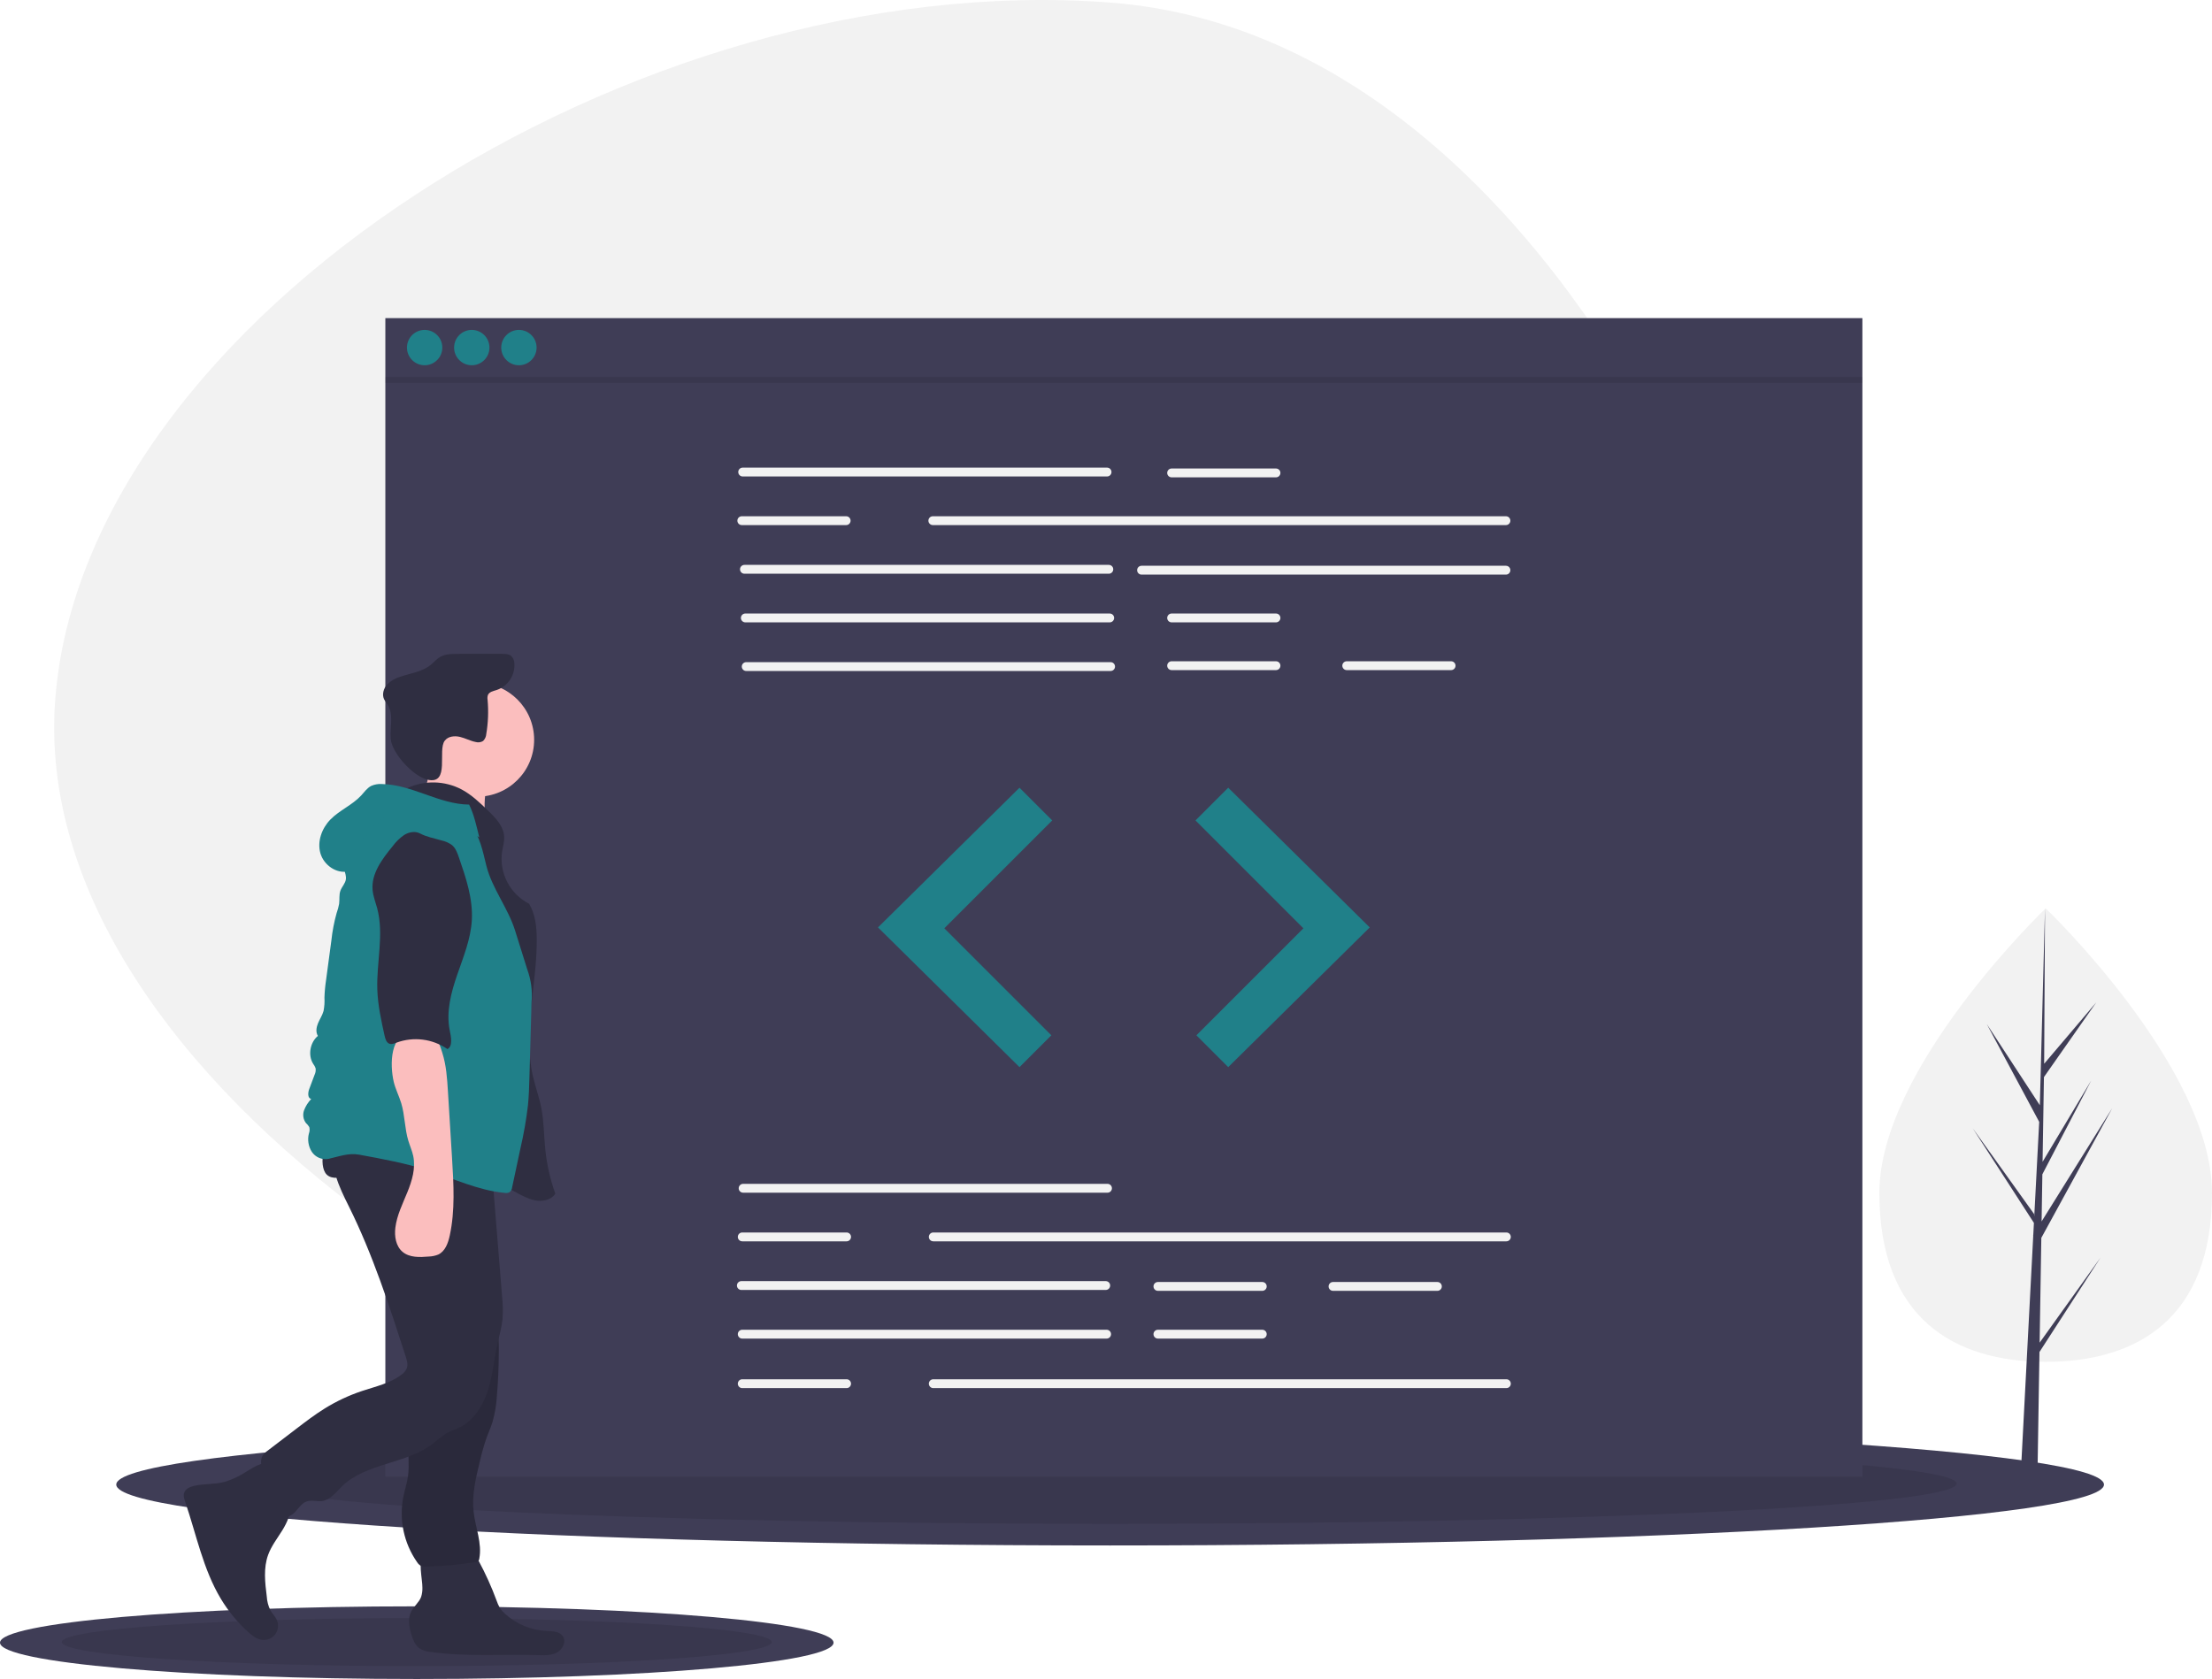
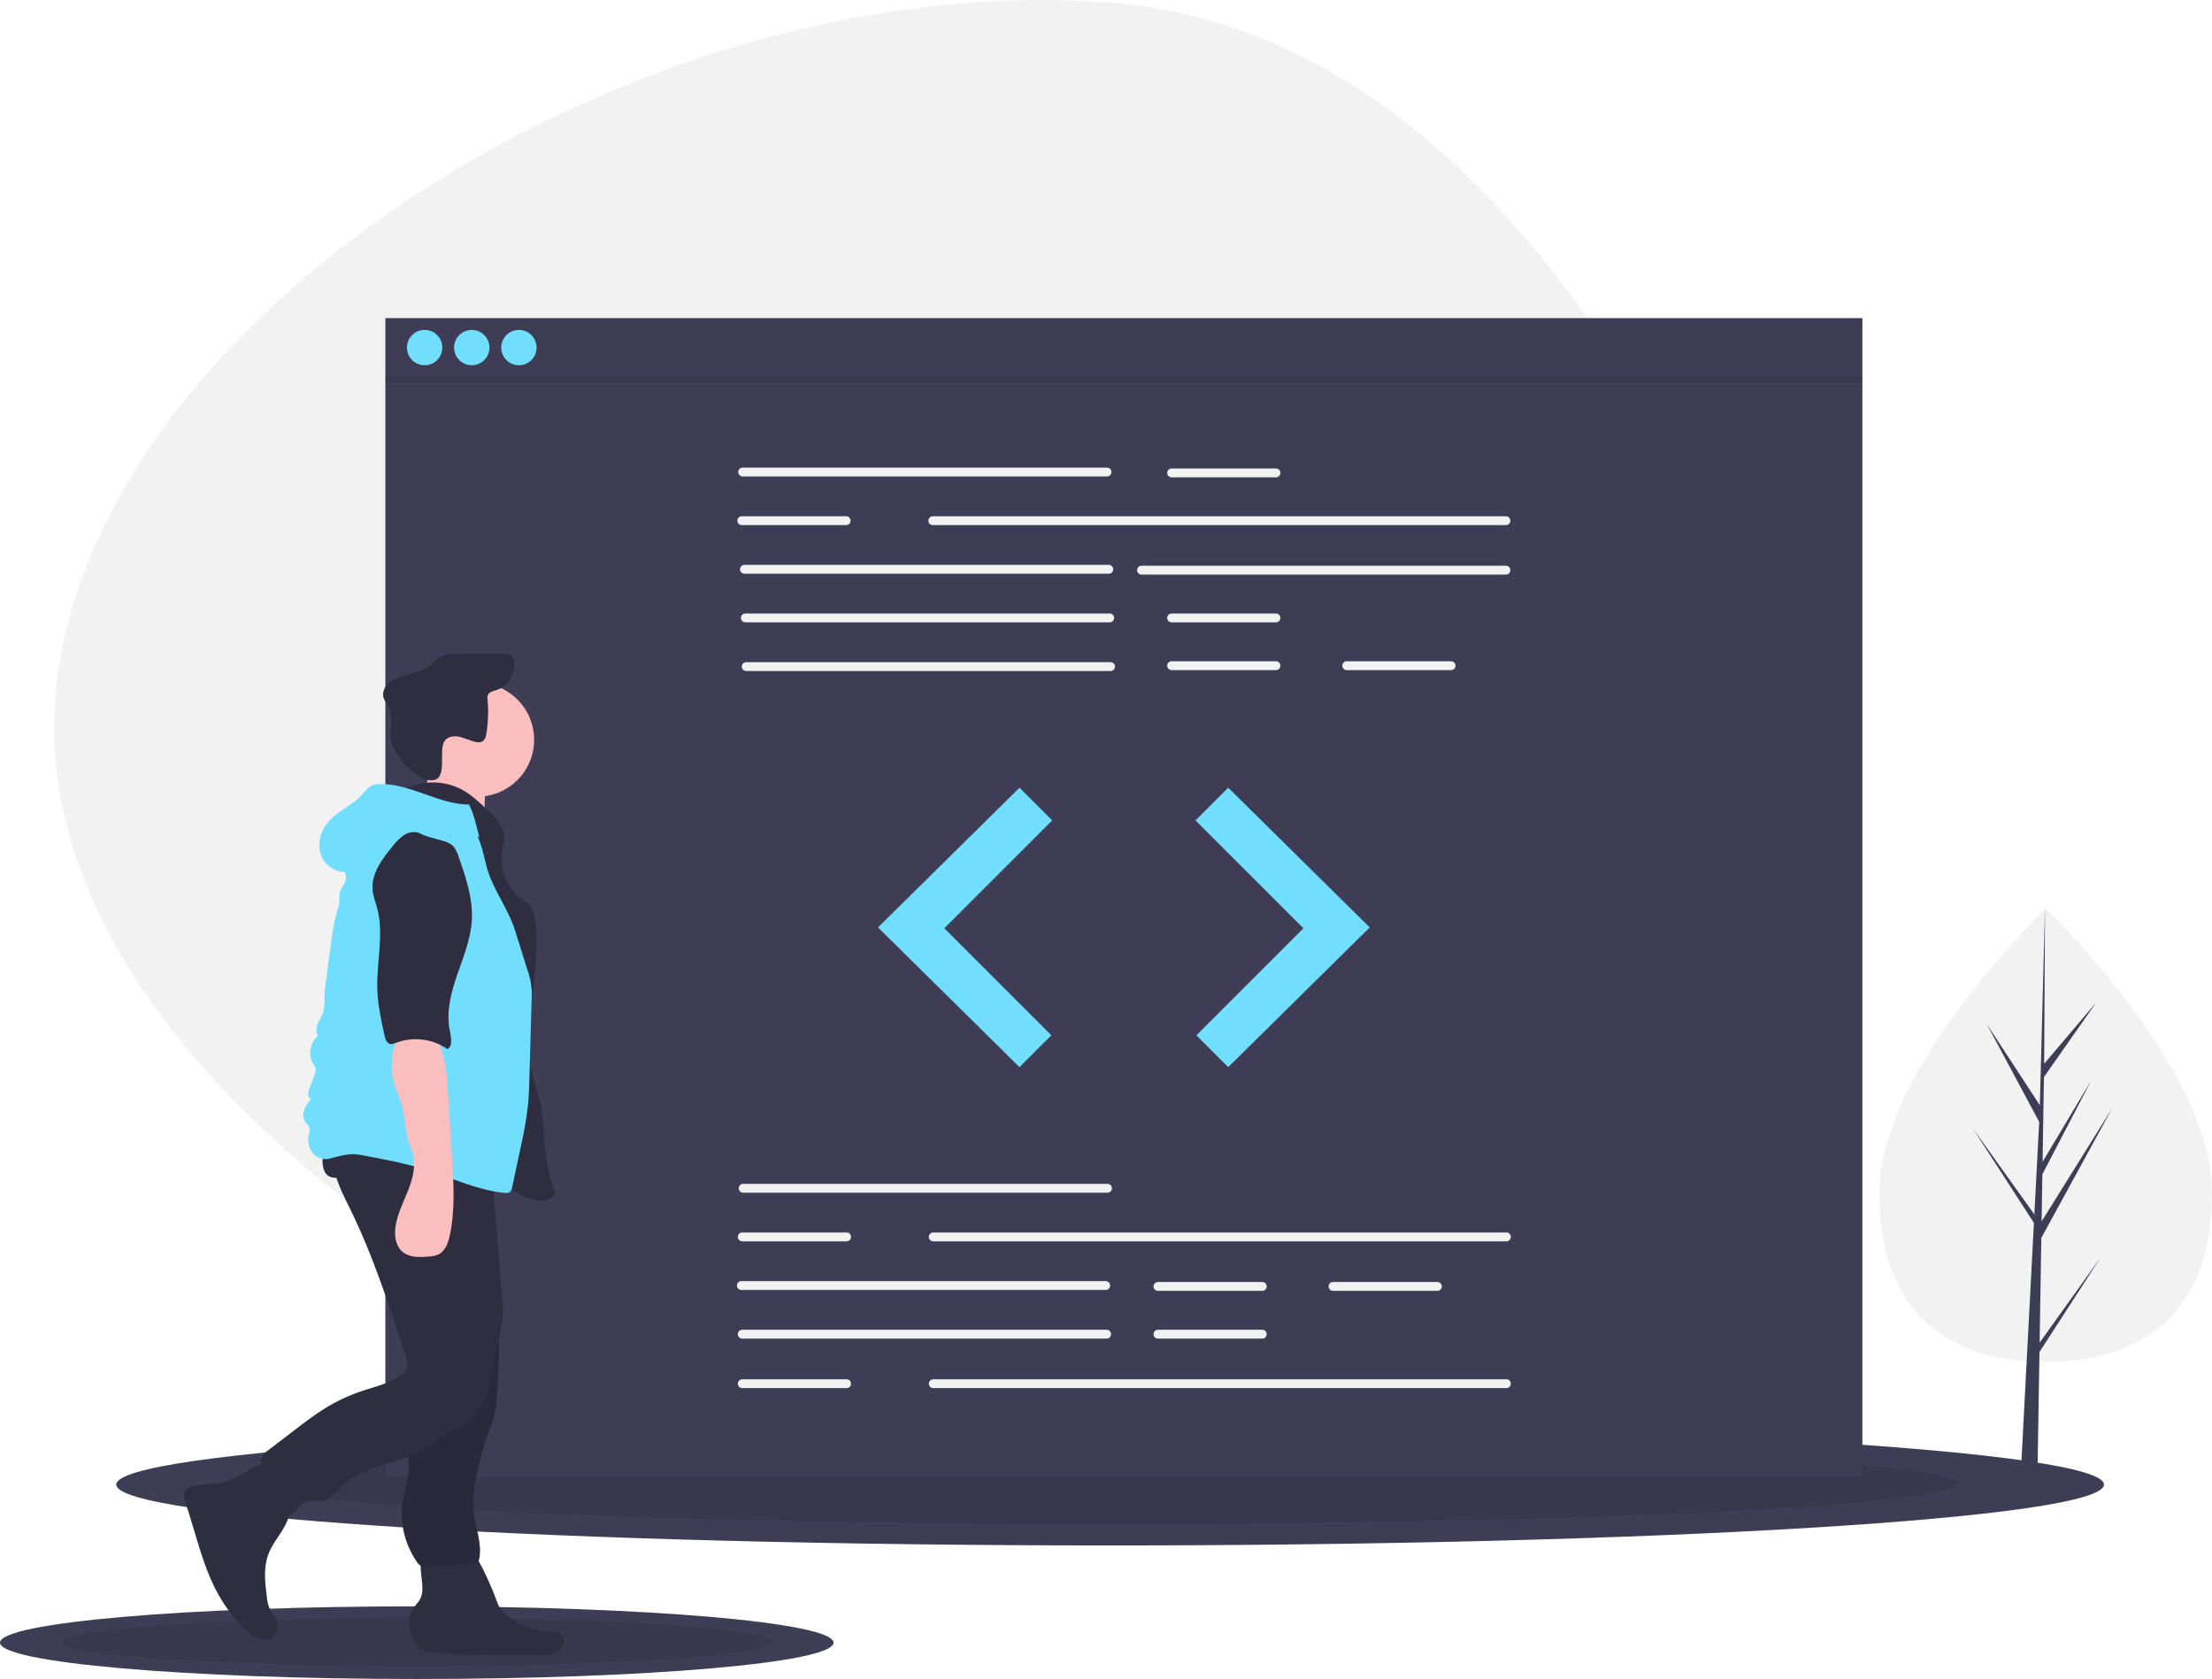
- <svg xmlns="http://www.w3.org/2000/svg" data-name="Layer 1" width="1126.194" height="855" viewBox="0 0 1126.194 855">
-   <path d="M544.864 755.938C302.465 737.49 13.394 549.672 28.111 356.28S322.797-17.142 565.196 1.305 947.128 381.167 932.41 574.558s-145.148 199.827-387.547 181.38z" fill="#f2f2f2" />
+ <svg xmlns="http://www.w3.org/2000/svg" id="a594ac37-6d44-4297-8862-1cbd9c01c0b7" data-name="Layer 1" width="1126.194" height="855" viewBox="0 0 1126.194 855">
+   <path d="M581.768,778.438C339.369,759.991,50.297,572.172,65.014,378.781S359.7,5.358,602.099,23.805,984.031,403.667,969.314,597.058,824.166,796.885,581.768,778.438Z" transform="translate(-36.90323 -22.5)" fill="#f2f2f2" />
  <ellipse cx="565.194" cy="756" rx="506" ry="31" fill="#3f3d56" />
-   <ellipse cx="565.194" cy="755.5" rx="431" ry="20.5" opacity=".1" />
+   <ellipse cx="565.194" cy="755.5" rx="431" ry="20.5" opacity="0.1" />
  <ellipse cx="212.194" cy="836.5" rx="212.194" ry="18.5" fill="#3f3d56" />
-   <ellipse cx="212.194" cy="836.202" rx="180.742" ry="12.234" opacity=".1" />
-   <path fill="#3f3d56" d="M196.194 162h752v590h-752z" />
-   <path d="M563.638 242.63H378.12a2.251 2.251 0 110-4.504h185.518a2.251 2.251 0 010 4.503zm203.079 24.765H474.932a2.251 2.251 0 010-4.503h291.785a2.251 2.251 0 110 4.503zM564.539 292.16H379.02a2.251 2.251 0 110-4.502h185.518a2.251 2.251 0 110 4.503zm202.178.45H581.199a2.251 2.251 0 010-4.502h185.518a2.251 2.251 0 110 4.503zm-201.728 24.316H379.471a2.251 2.251 0 010-4.503H564.99a2.251 2.251 0 110 4.503zm.451 24.766H379.921a2.251 2.251 0 010-4.503h185.517a2.251 2.251 0 110 4.503zm84.203-98.612h-53.134a2.251 2.251 0 010-4.503h53.134a2.251 2.251 0 110 4.502zm0 73.846h-53.134a2.251 2.251 0 010-4.503h53.134a2.251 2.251 0 110 4.503zm0 24.316h-53.134a2.251 2.251 0 110-4.503h53.134a2.251 2.251 0 110 4.503zm89.157 0h-53.134a2.251 2.251 0 010-4.503h53.133a2.251 2.251 0 110 4.503zm-307.996-73.847H377.67a2.251 2.251 0 010-4.503h53.134a2.251 2.251 0 010 4.503zM563.863 607.36H378.346a2.251 2.251 0 010-4.502h185.517a2.251 2.251 0 010 4.503zm-.9 49.532H377.445a2.251 2.251 0 110-4.503h185.518a2.251 2.251 0 010 4.503zm.45 24.766H377.895a2.251 2.251 0 110-4.503h185.518a2.251 2.251 0 110 4.503zm79.25-24.316H589.53a2.251 2.251 0 010-4.503h53.133a2.251 2.251 0 010 4.503zm0 24.316H589.53a2.251 2.251 0 010-4.503h53.133a2.251 2.251 0 110 4.503zm89.157-24.316h-53.134a2.251 2.251 0 110-4.503h53.134a2.251 2.251 0 010 4.503zm35.122-25.216H475.157a2.251 2.251 0 010-4.503h291.785a2.251 2.251 0 010 4.503zm-335.913 0h-53.134a2.251 2.251 0 010-4.503h53.134a2.251 2.251 0 010 4.503zm335.913 74.748H475.157a2.251 2.251 0 110-4.503h291.785a2.251 2.251 0 010 4.503zm-335.913 0h-53.134a2.251 2.251 0 110-4.503h53.134a2.251 2.251 0 110 4.503z" fill="#f2f2f2" />
-   <path fill="#208089" d="M519.06 401.13l-72.046 71.145 72.046 71.145 16.21-16.21-54.484-54.485 54.934-54.935-16.66-16.66zm106.267 0l72.046 71.145-72.046 71.145-16.21-16.21 54.485-54.485-54.935-54.935 16.66-16.66z" />
-   <circle cx="216.194" cy="177" r="9" fill="#208089" />
-   <circle cx="240.194" cy="177" r="9" fill="#208089" />
-   <circle cx="264.194" cy="177" r="9" fill="#208089" />
-   <path opacity=".1" d="M196.194 192h752v3h-752z" />
-   <path d="M1126.194 607.454c0 63.77-37.911 86.037-84.677 86.037s-84.676-22.266-84.676-86.037 84.676-144.898 84.676-144.898 84.677 81.126 84.677 144.898z" fill="#f2f2f2" />
-   <path fill="#3f3d56" d="M1038.433 683.736l.867-53.371 36.091-66.027-35.955 57.655.39-23.998 24.873-47.769-24.77 41.419.701-43.161 26.635-38.031-26.525 31.244.438-79.141-2.753 104.769.226-4.322-27.08-41.451 26.646 49.748-2.523 48.203-.075-1.28-31.219-43.621 31.124 48.141-.315 6.028-.057.091.026.495-6.402 122.296h8.553l1.026-63.168 31.049-48.024-30.971 43.275z" />
-   <path d="M122.622 751.091a43.126 43.126 0 01-8.178 3.503c-5.08 1.387-10.508.878-15.638 2.063-2.1.485-4.386 1.499-5.054 3.548-.49 1.504.043 3.127.554 4.624 5.668 16.62 9.085 34.266 18.125 49.32a74.64 74.64 0 0013.992 16.988c2.056 1.852 4.385 3.664 7.136 3.955a7.248 7.248 0 007.37-10.182c-.81-1.801-2.317-3.197-3.289-4.916a18.757 18.757 0 01-1.819-6.99c-.893-7.11-1.754-14.538.71-21.266 1.651-4.512 4.681-8.359 7.206-12.447s4.621-8.772 4.06-13.544c-.384-3.257-1.972-6.237-3.65-9.054-1.682-2.823-5.005-10.409-8.383-11.35-3.507-.979-10.084 4.181-13.142 5.748zm92.435 57.409a14.019 14.019 0 01-.664 4.745c-1.057 2.793-3.68 4.706-5.036 7.367-1.885 3.7-1.03 8.174.218 12.135.783 2.483 1.81 5.067 3.913 6.602a12.893 12.893 0 005.954 1.908c18.036 2.496 36.358 1.064 54.558 1.587 3.317.095 6.83.211 9.725-1.41s4.686-5.697 2.717-8.368c-1.769-2.398-5.265-2.376-8.242-2.517a33.912 33.912 0 01-20.913-8.615 15.112 15.112 0 01-2.934-3.377 20.753 20.753 0 01-1.534-3.517 156.799 156.799 0 00-9.083-20.119c-.98-1.815-2.087-3.705-3.906-4.676a10.323 10.323 0 00-4.24-.926c-4.536-.294-16.283-1.838-19.79 1.69-3.242 3.26-.672 13.351-.743 17.491z" fill="#2f2e41" />
+   <ellipse cx="212.194" cy="836.202" rx="180.742" ry="12.234" opacity="0.1" />
+   <rect x="196.194" y="162" width="752" height="590" fill="#3f3d56" />
+   <path d="M600.541,265.129H415.024a2.251,2.251,0,1,1,0-4.503H600.541a2.251,2.251,0,0,1,0,4.503Z" transform="translate(-36.90323 -22.5)" fill="#f2f2f2" />
+   <path d="M803.62,289.895H511.835a2.251,2.251,0,0,1,0-4.503H803.62a2.251,2.251,0,1,1,0,4.503Z" transform="translate(-36.90323 -22.5)" fill="#f2f2f2" />
+   <path d="M601.442,314.661H415.924a2.251,2.251,0,1,1,0-4.503H601.442a2.251,2.251,0,1,1,0,4.503Z" transform="translate(-36.90323 -22.5)" fill="#f2f2f2" />
+   <path d="M803.62,315.111H618.102a2.251,2.251,0,0,1,0-4.503H803.62a2.251,2.251,0,1,1,0,4.503Z" transform="translate(-36.90323 -22.5)" fill="#f2f2f2" />
+   <path d="M601.892,339.426H416.374a2.251,2.251,0,0,1,0-4.503H601.892a2.251,2.251,0,1,1,0,4.503Z" transform="translate(-36.90323 -22.5)" fill="#f2f2f2" />
+   <path d="M602.342,364.192H416.825a2.251,2.251,0,0,1,0-4.503H602.342a2.251,2.251,0,1,1,0,4.503Z" transform="translate(-36.90323 -22.5)" fill="#f2f2f2" />
+   <path d="M686.546,265.579H633.412a2.251,2.251,0,0,1,0-4.503h53.134a2.251,2.251,0,1,1,0,4.503Z" transform="translate(-36.90323 -22.5)" fill="#f2f2f2" />
+   <path d="M686.546,339.426H633.412a2.251,2.251,0,0,1,0-4.503h53.134a2.251,2.251,0,1,1,0,4.503Z" transform="translate(-36.90323 -22.5)" fill="#f2f2f2" />
+   <path d="M686.546,363.742H633.412a2.251,2.251,0,1,1,0-4.503h53.134a2.251,2.251,0,1,1,0,4.503Z" transform="translate(-36.90323 -22.5)" fill="#f2f2f2" />
+   <path d="M775.702,363.742H722.569a2.251,2.251,0,0,1,0-4.503h53.134a2.251,2.251,0,1,1,0,4.503Z" transform="translate(-36.90323 -22.5)" fill="#f2f2f2" />
+   <path d="M467.707,289.895H414.573a2.251,2.251,0,0,1,0-4.503h53.134a2.251,2.251,0,0,1,0,4.503Z" transform="translate(-36.90323 -22.5)" fill="#f2f2f2" />
+   <path d="M600.766,629.861H415.249a2.251,2.251,0,0,1,0-4.503H600.766a2.251,2.251,0,0,1,0,4.503Z" transform="translate(-36.90323 -22.5)" fill="#f2f2f2" />
+   <path d="M599.866,679.392H414.348a2.251,2.251,0,1,1,0-4.503H599.866a2.251,2.251,0,0,1,0,4.503Z" transform="translate(-36.90323 -22.5)" fill="#f2f2f2" />
+   <path d="M600.316,704.158H414.798a2.251,2.251,0,1,1,0-4.503H600.316a2.251,2.251,0,1,1,0,4.503Z" transform="translate(-36.90323 -22.5)" fill="#f2f2f2" />
+   <path d="M679.566,679.842H626.433a2.251,2.251,0,0,1,0-4.503h53.134a2.251,2.251,0,0,1,0,4.503Z" transform="translate(-36.90323 -22.5)" fill="#f2f2f2" />
+   <path d="M679.566,704.158H626.433a2.251,2.251,0,0,1,0-4.503h53.134a2.251,2.251,0,1,1,0,4.503Z" transform="translate(-36.90323 -22.5)" fill="#f2f2f2" />
+   <path d="M768.723,679.842H715.589a2.251,2.251,0,1,1,0-4.503h53.134a2.251,2.251,0,0,1,0,4.503Z" transform="translate(-36.90323 -22.5)" fill="#f2f2f2" />
+   <path d="M803.845,654.626H512.06a2.251,2.251,0,0,1,0-4.503H803.845a2.251,2.251,0,0,1,0,4.503Z" transform="translate(-36.90323 -22.5)" fill="#f2f2f2" />
+   <path d="M467.932,654.626H414.798a2.251,2.251,0,0,1,0-4.503H467.932a2.251,2.251,0,0,1,0,4.503Z" transform="translate(-36.90323 -22.5)" fill="#f2f2f2" />
+   <path d="M803.845,729.374H512.06a2.251,2.251,0,1,1,0-4.503H803.845a2.251,2.251,0,0,1,0,4.503Z" transform="translate(-36.90323 -22.5)" fill="#f2f2f2" />
+   <path d="M467.932,729.374H414.798a2.251,2.251,0,1,1,0-4.503H467.932a2.251,2.251,0,1,1,0,4.503Z" transform="translate(-36.90323 -22.5)" fill="#f2f2f2" />
+   <polygon points="519.06 401.13 447.014 472.275 519.06 543.42 535.27 527.21 480.786 472.725 535.72 417.79 519.06 401.13" fill="#70defc" />
+   <polygon points="625.327 401.13 697.373 472.275 625.327 543.42 609.117 527.21 663.602 472.725 608.667 417.79 625.327 401.13" fill="#70defc" />
+   <circle cx="216.194" cy="177" r="9" fill="#70defc" />
+   <circle cx="240.194" cy="177" r="9" fill="#70defc" />
+   <circle cx="264.194" cy="177" r="9" fill="#70defc" />
+   <rect x="196.194" y="192" width="752" height="3" opacity="0.1" />
+   <path d="M1163.097,629.954c0,63.771-37.911,86.038-84.676,86.038s-84.676-22.266-84.676-86.038,84.676-144.898,84.676-144.898S1163.097,566.182,1163.097,629.954Z" transform="translate(-36.90323 -22.5)" fill="#f2f2f2" />
+   <polygon points="1038.433 683.736 1039.3 630.365 1075.391 564.338 1039.436 621.993 1039.826 597.995 1064.699 550.226 1039.929 591.645 1039.929 591.645 1040.63 548.484 1067.265 510.453 1040.74 541.697 1041.178 462.556 1038.425 567.325 1038.651 563.003 1011.571 521.552 1038.217 571.3 1035.694 619.503 1035.619 618.223 1004.4 574.602 1035.524 622.743 1035.209 628.771 1035.152 628.862 1035.178 629.357 1028.776 751.653 1037.329 751.653 1038.355 688.485 1069.404 640.461 1038.433 683.736" fill="#3f3d56" />
+   <path d="M159.525,773.591a43.126,43.126,0,0,1-8.178,3.503c-5.079,1.387-10.507.878-15.637,2.063-2.1.485-4.386,1.499-5.054,3.549-.49,1.503.043,3.127.553,4.623,5.669,16.62,9.085,34.266,18.125,49.321a74.641,74.641,0,0,0,13.993,16.988c2.055,1.852,4.384,3.664,7.135,3.955a7.248,7.248,0,0,0,7.371-10.182c-.811-1.801-2.317-3.196-3.289-4.916a18.757,18.757,0,0,1-1.819-6.991c-.893-7.108-1.754-14.538.709-21.265,1.652-4.512,4.682-8.359,7.206-12.447s4.622-8.772,4.06-13.544c-.383-3.257-1.972-6.237-3.65-9.054-1.681-2.823-5.005-10.408-8.383-11.35C169.16,766.864,162.583,772.024,159.525,773.591Z" transform="translate(-36.90323 -22.5)" fill="#2f2e41" />
+   <path d="M251.96,831a14.019,14.019,0,0,1-.663,4.745c-1.058,2.793-3.681,4.706-5.036,7.367-1.885,3.701-1.031,8.174.218,12.135.783,2.483,1.81,5.067,3.912,6.603a12.893,12.893,0,0,0,5.954,1.907c18.036,2.496,36.358,1.064,54.559,1.587,3.317.095,6.829.211,9.725-1.41s4.686-5.697,2.717-8.368c-1.769-2.399-5.265-2.376-8.242-2.518a33.912,33.912,0,0,1-20.913-8.615,15.112,15.112,0,0,1-2.933-3.377,20.753,20.753,0,0,1-1.534-3.518,156.799,156.799,0,0,0-9.084-20.119c-.979-1.815-2.087-3.705-3.906-4.676a10.323,10.323,0,0,0-4.239-.926c-4.536-.294-16.283-1.838-19.791,1.69C249.461,816.768,252.032,826.86,251.96,831Z" transform="translate(-36.90323 -22.5)" fill="#2f2e41" />
  <circle cx="242.971" cy="376.72" r="28.975" fill="#fbbebe" />
-   <path d="M216.806 400.646c-1.724 4.614-4.647 8.947-8.9 11.43l40.074 8.174a42.453 42.453 0 01-.562-17.869 10.3 10.3 0 00.24-4.409c-.754-2.907-4.027-4.306-6.955-4.974-7.314-1.667-13.782-2.561-20.579-5.792-2.077 3.557-1.787 9.34-3.318 13.44z" fill="#fbbebe" />
-   <path d="M207.57 401.227a31.338 31.338 0 0127.314.714c5.138 2.707 9.392 6.794 13.571 10.826 3.853 3.717 7.963 7.972 8.236 13.319.133 2.59-.676 5.122-1.084 7.683a25.766 25.766 0 0013.78 26.47c3.184 5.303 3.84 11.729 3.89 17.914.185 23.436-7.21 47.16-1.93 69.995 1.239 5.362 3.16 10.554 4.231 15.952 1.387 6.99 1.319 14.18 2.044 21.27a95.266 95.266 0 005.114 22.495c-1.744 2.774-5.374 3.837-8.643 3.613s-6.325-1.644-9.242-3.136c-14.123-7.227-27.059-16.757-41.687-22.9-9.677-4.063-19.987-6.595-29.376-11.288s-18.12-12.142-20.99-22.238c-1.241-4.365-1.318-8.965-1.385-13.503-.286-19.114-.55-38.436 3.61-57.094 3.669-16.453 10.741-32.194 12.284-48.98.502-5.465.513-11.314 3.566-15.874 4.315-6.445 13.632-8.114 16.698-15.238z" fill="#2f2e41" />
-   <path d="M226.492 377.13c1.707-2.228 5-2.531 7.727-1.872s5.243 2.064 7.998 2.598a4.675 4.675 0 003.743-.526 5.444 5.444 0 001.616-3.57 68.163 68.163 0 00.67-17.38 5.147 5.147 0 01.16-2.438c.681-1.643 2.762-2.034 4.461-2.562a13.316 13.316 0 009.013-13.633 5.42 5.42 0 00-1.657-3.74c-1.175-.958-2.82-1.017-4.336-1.029q-11.683-.094-23.366.006c-2.883.024-5.91.095-8.41 1.532-1.847 1.063-3.221 2.773-4.88 4.112-4.326 3.491-10.178 4.201-15.441 5.99a15.308 15.308 0 00-6.768 4.036c-1.75 2-2.592 4.974-1.492 7.393a26.252 26.252 0 001.886 2.904c3.105 4.964 1.038 11.403 1.502 17.24.579 7.288 11.365 19.111 18.679 20.836 11.807 2.784 4.986-15.113 8.895-19.898zm-16.358 319.553c.745 5.321 1.701 10.661 1.446 16.029-.357 7.493-3.06 14.714-3.56 22.2-.372 5.59.49 11.241-.286 16.79-.497 3.554-1.656 6.979-2.373 10.494a43.395 43.395 0 006.973 33.266 5.448 5.448 0 002.024 1.96 5.714 5.714 0 002.507.333 179.947 179.947 0 0025.17-2.288 2.414 2.414 0 001.617-.713 2.266 2.266 0 00.35-.954c1.545-7.936-1.976-15.893-2.871-23.928-.956-8.58 1.103-17.178 3.146-25.565a113.548 113.548 0 013.467-12.228c.988-2.697 2.181-5.32 3.037-8.063a61.46 61.46 0 002.202-13.202q.892-10.575.945-21.2a88.958 88.958 0 00-1.665-20.01c-1.878-8.337-5.724-16.08-9.536-23.73a15.029 15.029 0 00-5.618 2.67 125.38 125.38 0 01-15.35 8.481c-3.567 1.657-10.522 2.834-12.786 6.286-2.232 3.405-.792 10.35-.621 14.106q.439 9.667 1.782 19.266z" fill="#2f2e41" />
-   <path d="M210.134 696.683c.745 5.321 1.701 10.661 1.446 16.029-.357 7.493-3.06 14.714-3.56 22.2-.372 5.59.49 11.241-.286 16.79-.497 3.554-1.656 6.979-2.373 10.494a43.395 43.395 0 006.973 33.266 5.448 5.448 0 002.024 1.96 5.714 5.714 0 002.507.333 179.947 179.947 0 0025.17-2.288 2.414 2.414 0 001.617-.713 2.266 2.266 0 00.35-.954c1.545-7.936-1.976-15.893-2.871-23.928-.956-8.58 1.103-17.178 3.146-25.565a113.548 113.548 0 013.467-12.228c.988-2.697 2.181-5.32 3.037-8.063a61.46 61.46 0 002.202-13.202q.892-10.575.945-21.2a88.958 88.958 0 00-1.665-20.01c-1.878-8.337-5.724-16.08-9.536-23.73a15.029 15.029 0 00-5.618 2.67 125.38 125.38 0 01-15.35 8.481c-3.567 1.657-10.522 2.834-12.786 6.286-2.232 3.405-.792 10.35-.621 14.106q.439 9.667 1.782 19.266z" opacity=".1" />
-   <path d="M170.961 583.018c-3.848 10.36 1.808 21.554 6.722 31.452 12.106 24.386 20.513 50.408 28.875 76.317.626 1.941 1.252 4.059.554 5.975a7.825 7.825 0 01-2.822 3.347c-5.766 4.379-13.107 5.938-19.975 8.23a90.184 90.184 0 00-18.943 8.88c-4.976 3.083-9.639 6.643-14.291 10.197l-14.812 11.312a9.903 9.903 0 00-2.476 2.397c-1.429 2.241-.844 5.167-.132 7.728a131.432 131.432 0 007.252 19.792 6.911 6.911 0 002.63 3.447c2.312 1.242 5.14-.405 6.905-2.347s3.292-4.36 5.78-5.193c2.487-.833 5.223.176 7.819-.189 4.198-.59 6.986-4.457 10.012-7.426 12.366-12.131 33.01-11.251 46.613-21.977a59.228 59.228 0 016.23-4.868c2.3-1.36 4.908-2.105 7.294-3.307 7.257-3.654 11.819-11.208 14.262-18.957s3.141-15.928 4.897-23.86c.908-4.101 2.103-8.158 2.507-12.339a66.094 66.094 0 00-.253-11.666l-4.908-60.715c-.4-4.943-.8-9.893-1.576-14.79-14.577.52-29.143 1.107-43.728 1.28-11.605.136-23.424.948-34.436-2.72z" fill="#2f2e41" />
-   <path d="M165.602 597.221c1.978 3.18 6.79 3.114 10.105 1.37s5.889-4.672 9.21-6.4c4.464-2.323 9.747-2.236 14.777-2.094 7.963.225 16.025.465 23.687 2.647 7.924 2.257 15.64 6.603 23.834 5.736 1.425-.15 2.985-.56 3.76-1.765a5.544 5.544 0 00.62-2.836l.268-7.159a6.464 6.464 0 00-.57-3.625 6.082 6.082 0 00-2.716-2.08c-11.663-5.646-24.964-6.697-37.915-7.14q-9.874-.34-19.757-.28c-5.591.035-12.303-.774-17.739.72-7.295 2.005-11.265 16.954-7.563 22.906z" fill="#2f2e41" />
-   <path d="M238.84 409.726c-15.283-.136-29.132-10.223-44.413-10.469a11.514 11.514 0 00-5.392.93c-2.13 1.073-3.53 3.147-5.147 4.9-4.518 4.892-11.061 7.504-15.703 12.28-4.352 4.478-6.773 11.15-5.055 17.153s8.204 10.609 14.28 9.165a36.8 36.8 0 0114.336-19.479 72.887 72.887 0 0111.206-5.882c6.868-3.112 14.547-6.283 21.718-3.95a30.638 30.638 0 017.409 4.04l11.954 8.03c-1.393-5.494-2.646-11.656-5.194-16.718z" fill="#208089" />
-   <path d="M175.65 438.374c-2.03 2.532.893 6.2.446 9.413-.298 2.135-2.055 3.766-2.786 5.793-.758 2.1-.356 4.427-.644 6.642a28.489 28.489 0 01-1.275 4.73 84.975 84.975 0 00-2.686 14.025l-2.675 19.975a75.681 75.681 0 00-.846 9.078 27.107 27.107 0 01-.452 6.787c-.592 2.183-1.904 4.093-2.786 6.176s-1.292 4.602-.1 6.524c-3.991 3.325-5.178 9.854-2.387 14.235a7.9 7.9 0 011.23 2.265 5.82 5.82 0 01-.542 3.34l-2.704 7.207c-.693 1.845-.912 4.653 1.013 5.074a17.006 17.006 0 00-3.651 5.767 6.866 6.866 0 00.972 6.506 8.289 8.289 0 011.695 2.056 5.473 5.473 0 01-.196 3.243 11.906 11.906 0 001.473 9.334 8.371 8.371 0 008.418 3.608c5.41-1.22 10.273-3.147 15.728-2.146 11.746 2.156 23.53 4.32 34.906 7.952 12.984 4.146 25.556 10.225 39.126 11.5a3.798 3.798 0 002.617-.406 3.93 3.93 0 001.21-2.488l4.194-19.665a202.363 202.363 0 003.855-22.027c.477-4.781.613-9.59.75-14.393l1.08-38.23a38.197 38.197 0 00-2.2-16.62l-6.218-19.848c-3.548-11.327-11.687-21.372-14.585-32.882-1.834-7.285-3.19-15.103-8.108-20.781-7.013-8.095-19.145-9.354-29.764-7.962-4.797.628-9.636 1.714-13.785 4.201-4.798 2.877-8.333 7.41-11.753 11.837-2.818 3.649-5.687 6.582-8.57 10.18z" fill="#208089" />
-   <path d="M200.444 550.823c.875 3.773 2.712 7.252 3.837 10.957 1.884 6.21 1.725 12.896 3.605 19.106.79 2.606 1.933 5.109 2.5 7.773 1.32 6.21-.608 12.635-3.004 18.515s-5.313 11.678-6.09 17.98c-.549 4.438.238 9.45 3.66 12.33 3.551 2.99 8.712 2.788 13.338 2.39a14.016 14.016 0 004.841-1.008c3.538-1.673 5.028-5.86 5.855-9.685 2.771-12.819 1.98-26.106 1.174-39.196l-2.106-34.235c-.405-6.59-.84-13.318-2.87-19.646-.74-2.302-2.027-6.954-4.13-8.424-2.082-1.455-8.03-1.52-10.608-1.641-12.098-.569-11.963 16.317-10.002 24.784z" fill="#fbbebe" />
-   <path d="M213.848 424.423c-2.47-1.293-5.583-.736-7.972.705a24.568 24.568 0 00-5.972 5.798c-5.338 6.517-10.99 13.995-10.198 22.382.296 3.145 1.5 6.12 2.317 9.172 3.58 13.38-.379 27.53.075 41.373.263 7.999 2.003 15.867 3.737 23.68.353 1.594.92 3.44 2.462 3.977 1.16.403 2.41-.115 3.558-.551a28.371 28.371 0 0125.963 3.272c2.865-1.529 1.791-6.363 1.149-9.546-1.909-9.457.682-19.214 3.828-28.335s6.91-18.23 7.432-27.865c.59-10.916-3.029-21.57-6.6-31.903-.78-2.255-1.631-4.62-3.438-6.178a13.665 13.665 0 00-5.203-2.377c-3.793-1.121-7.634-1.769-11.138-3.604z" fill="#2f2e41" />
+   <path d="M253.709,423.146c-1.723,4.614-4.647,8.947-8.9,11.43l40.075,8.175a42.453,42.453,0,0,1-.562-17.869,10.3,10.3,0,0,0,.24-4.409c-.754-2.907-4.026-4.307-6.955-4.974-7.314-1.667-13.782-2.561-20.579-5.792C254.95,413.263,255.241,419.045,253.709,423.146Z" transform="translate(-36.90323 -22.5)" fill="#fbbebe" />
+   <path d="M244.474,423.727a31.338,31.338,0,0,1,27.313.714c5.138,2.707,9.392,6.794,13.572,10.826,3.853,3.717,7.962,7.972,8.236,13.319.132,2.59-.676,5.123-1.084,7.684a25.766,25.766,0,0,0,13.78,26.469c3.184,5.303,3.841,11.729,3.889,17.914.185,23.436-7.209,47.161-1.93,69.995,1.239,5.361,3.162,10.554,4.232,15.951,1.387,6.991,1.318,14.18,2.044,21.27a95.266,95.266,0,0,0,5.113,22.495c-1.744,2.774-5.374,3.837-8.642,3.613s-6.325-1.643-9.242-3.136c-14.123-7.227-27.059-16.757-41.687-22.9-9.678-4.064-19.987-6.595-29.376-11.288s-18.12-12.142-20.99-22.238c-1.241-4.365-1.318-8.965-1.385-13.503-.285-19.114-.55-38.436,3.61-57.094,3.669-16.454,10.741-32.194,12.284-48.981.502-5.464.513-11.314,3.566-15.873C232.091,432.52,241.409,430.851,244.474,423.727Z" transform="translate(-36.90323 -22.5)" fill="#2f2e41" />
+   <path d="M263.395,399.629c1.707-2.227,5-2.531,7.728-1.872s5.243,2.064,7.997,2.599a4.675,4.675,0,0,0,3.743-.526,5.444,5.444,0,0,0,1.615-3.57,68.163,68.163,0,0,0,.671-17.38,5.147,5.147,0,0,1,.159-2.437c.682-1.643,2.763-2.035,4.462-2.562a13.316,13.316,0,0,0,9.013-13.633,5.421,5.421,0,0,0-1.657-3.741c-1.175-.958-2.82-1.016-4.336-1.029q-11.683-.094-23.367.006c-2.883.025-5.91.096-8.409,1.533-1.848,1.063-3.222,2.773-4.88,4.112-4.326,3.491-10.178,4.201-15.441,5.991a15.308,15.308,0,0,0-6.768,4.036c-1.75,2-2.592,4.973-1.493,7.393a26.252,26.252,0,0,0,1.887,2.904c3.105,4.964,1.038,11.403,1.501,17.24.579,7.288,11.365,19.112,18.679,20.836C266.308,422.311,259.486,404.414,263.395,399.629Z" transform="translate(-36.90323 -22.5)" fill="#2f2e41" />
+   <path d="M247.037,719.183c.745,5.322,1.701,10.662,1.445,16.029-.357,7.494-3.059,14.714-3.559,22.199-.373,5.591.49,11.242-.287,16.791-.497,3.553-1.656,6.978-2.373,10.494a43.395,43.395,0,0,0,6.973,33.265,5.448,5.448,0,0,0,2.023,1.961,5.714,5.714,0,0,0,2.508.332,179.947,179.947,0,0,0,25.17-2.287,2.414,2.414,0,0,0,1.616-.713,2.266,2.266,0,0,0,.351-.954c1.544-7.936-1.977-15.893-2.872-23.928-.956-8.58,1.103-17.177,3.146-25.565a113.548,113.548,0,0,1,3.467-12.228c.988-2.697,2.181-5.321,3.037-8.063a61.46,61.46,0,0,0,2.202-13.203q.892-10.575.945-21.199a88.958,88.958,0,0,0-1.665-20.01c-1.878-8.338-5.724-16.081-9.536-23.73a15.029,15.029,0,0,0-5.618,2.67,125.38,125.38,0,0,1-15.35,8.481c-3.567,1.657-10.522,2.833-12.786,6.286-2.232,3.405-.792,10.351-.621,14.106Q245.694,709.584,247.037,719.183Z" transform="translate(-36.90323 -22.5)" fill="#2f2e41" />
+   <path d="M247.037,719.183c.745,5.322,1.701,10.662,1.445,16.029-.357,7.494-3.059,14.714-3.559,22.199-.373,5.591.49,11.242-.287,16.791-.497,3.553-1.656,6.978-2.373,10.494a43.395,43.395,0,0,0,6.973,33.265,5.448,5.448,0,0,0,2.023,1.961,5.714,5.714,0,0,0,2.508.332,179.947,179.947,0,0,0,25.17-2.287,2.414,2.414,0,0,0,1.616-.713,2.266,2.266,0,0,0,.351-.954c1.544-7.936-1.977-15.893-2.872-23.928-.956-8.58,1.103-17.177,3.146-25.565a113.548,113.548,0,0,1,3.467-12.228c.988-2.697,2.181-5.321,3.037-8.063a61.46,61.46,0,0,0,2.202-13.203q.892-10.575.945-21.199a88.958,88.958,0,0,0-1.665-20.01c-1.878-8.338-5.724-16.081-9.536-23.73a15.029,15.029,0,0,0-5.618,2.67,125.38,125.38,0,0,1-15.35,8.481c-3.567,1.657-10.522,2.833-12.786,6.286-2.232,3.405-.792,10.351-.621,14.106Q245.694,709.584,247.037,719.183Z" transform="translate(-36.90323 -22.5)" opacity="0.1" />
+   <path d="M207.864,605.518c-3.848,10.359,1.808,21.554,6.722,31.452,12.106,24.386,20.513,50.407,28.874,76.317.626,1.941,1.252,4.058.554,5.974a7.825,7.825,0,0,1-2.822,3.347c-5.765,4.379-13.107,5.939-19.975,8.23a90.184,90.184,0,0,0-18.943,8.88c-4.977,3.084-9.639,6.644-14.292,10.197l-14.812,11.312a9.903,9.903,0,0,0-2.476,2.397c-1.429,2.241-.843,5.167-.132,7.728a131.432,131.432,0,0,0,7.252,19.792,6.911,6.911,0,0,0,2.63,3.447c2.312,1.242,5.14-.405,6.905-2.347s3.292-4.359,5.781-5.193c2.486-.833,5.222.176,7.818-.189,4.199-.589,6.986-4.457,10.013-7.426,12.365-12.131,33.01-11.251,46.612-21.977a59.228,59.228,0,0,1,6.231-4.868c2.3-1.359,4.907-2.105,7.293-3.307,7.257-3.654,11.819-11.209,14.262-18.957s3.141-15.928,4.897-23.861c.908-4.101,2.103-8.158,2.507-12.338a66.094,66.094,0,0,0-.253-11.666L287.604,621.748c-.4-4.943-.8-9.892-1.576-14.791-14.577.521-29.143,1.108-43.728,1.28C230.695,608.374,218.876,609.186,207.864,605.518Z" transform="translate(-36.90323 -22.5)" fill="#2f2e41" />
+   <path d="M202.506,619.721c1.977,3.18,6.79,3.114,10.104,1.371s5.889-4.673,9.211-6.401c4.464-2.323,9.746-2.235,14.776-2.093,7.964.225,16.025.464,23.687,2.647,7.925,2.257,15.64,6.603,23.834,5.736,1.426-.151,2.985-.56,3.761-1.766a5.544,5.544,0,0,0,.62-2.836l.268-7.159a6.464,6.464,0,0,0-.57-3.625,6.082,6.082,0,0,0-2.716-2.079c-11.663-5.646-24.965-6.697-37.915-7.141q-9.875-.338-19.757-.278c-5.591.034-12.303-.775-17.739.719C202.774,598.82,198.805,613.769,202.506,619.721Z" transform="translate(-36.90323 -22.5)" fill="#2f2e41" />
+   <path d="M275.742,432.226c-15.282-.135-29.131-10.223-44.412-10.468a11.514,11.514,0,0,0-5.393.93c-2.129,1.073-3.529,3.147-5.147,4.898-4.518,4.893-11.061,7.505-15.703,12.281-4.352,4.478-6.773,11.15-5.055,17.153s8.204,10.608,14.279,9.165A36.801,36.801,0,0,1,228.65,446.706a72.887,72.887,0,0,1,11.205-5.882c6.868-3.112,14.548-6.283,21.718-3.95a30.638,30.638,0,0,1,7.409,4.04l11.954,8.03C279.543,443.45,278.29,437.288,275.742,432.226Z" transform="translate(-36.90323 -22.5)" fill="#70defc" />
+   <path d="M212.552,460.874c-2.029,2.532.894,6.2.447,9.413-.297,2.135-2.054,3.765-2.786,5.793-.758,2.1-.356,4.427-.643,6.641a28.489,28.489,0,0,1-1.275,4.73,84.975,84.975,0,0,0-2.686,14.026l-2.675,19.976a75.681,75.681,0,0,0-.846,9.078,27.107,27.107,0,0,1-.452,6.787c-.592,2.183-1.904,4.093-2.786,6.175s-1.291,4.602-.099,6.524c-3.991,3.325-5.178,9.854-2.387,14.235a7.899,7.899,0,0,1,1.23,2.265,5.82,5.82,0,0,1-.542,3.34l-2.705,7.207c-.692,1.845-.911,4.653,1.014,5.074a17.006,17.006,0,0,0-3.651,5.767,6.866,6.866,0,0,0,.972,6.506,8.289,8.289,0,0,1,1.694,2.056,5.473,5.473,0,0,1-.196,3.243,11.906,11.906,0,0,0,1.473,9.333,8.371,8.371,0,0,0,8.418,3.609c5.41-1.22,10.272-3.147,15.728-2.146,11.746,2.155,23.53,4.32,34.906,7.952,12.984,4.145,25.556,10.224,39.126,11.5a3.798,3.798,0,0,0,2.617-.407,3.931,3.931,0,0,0,1.21-2.488q2.097-9.832,4.194-19.665a202.363,202.363,0,0,0,3.855-22.028c.477-4.781.614-9.589.749-14.392l1.081-38.231a38.197,38.197,0,0,0-2.2-16.62l-6.217-19.848c-3.548-11.327-11.688-21.371-14.586-32.882-1.834-7.285-3.189-15.103-8.108-20.781-7.012-8.095-19.145-9.354-29.764-7.962-4.797.629-9.636,1.714-13.785,4.202-4.798,2.877-8.333,7.409-11.753,11.836C218.305,454.343,215.436,457.276,212.552,460.874Z" transform="translate(-36.90323 -22.5)" fill="#70defc" />
+   <path d="M237.347,573.323c.875,3.773,2.712,7.251,3.837,10.957,1.884,6.209,1.724,12.896,3.605,19.106.789,2.606,1.933,5.109,2.5,7.773,1.321,6.211-.608,12.636-3.003,18.516s-5.313,11.678-6.091,17.98c-.548,4.438.239,9.45,3.66,12.331,3.552,2.99,8.713,2.788,13.339,2.39a14.016,14.016,0,0,0,4.841-1.008c3.538-1.674,5.028-5.86,5.855-9.685,2.771-12.819,1.98-26.106,1.174-39.197l-2.106-34.234c-.405-6.591-.84-13.318-2.871-19.646-.739-2.302-2.026-6.954-4.129-8.424-2.083-1.456-8.03-1.521-10.609-1.642C235.251,547.97,235.387,564.856,237.347,573.323Z" transform="translate(-36.90323 -22.5)" fill="#fbbebe" />
+   <path d="M250.751,446.923c-2.471-1.294-5.584-.736-7.972.704a24.568,24.568,0,0,0-5.972,5.798c-5.339,6.517-10.991,13.995-10.199,22.382.297,3.145,1.501,6.121,2.317,9.172,3.579,13.38-.379,27.53.075,41.373.262,7.999,2.003,15.866,3.736,23.679.354,1.595.92,3.44,2.463,3.977,1.159.403,2.41-.115,3.557-.551A28.371,28.371,0,0,1,264.721,556.731c2.865-1.529,1.791-6.363,1.149-9.546-1.908-9.458.682-19.214,3.828-28.335s6.911-18.23,7.432-27.865c.591-10.916-3.029-21.571-6.6-31.903-.779-2.255-1.631-4.62-3.439-6.178a13.665,13.665,0,0,0-5.203-2.377C258.096,449.406,254.255,448.758,250.751,446.923Z" transform="translate(-36.90323 -22.5)" fill="#2f2e41" />
</svg>
